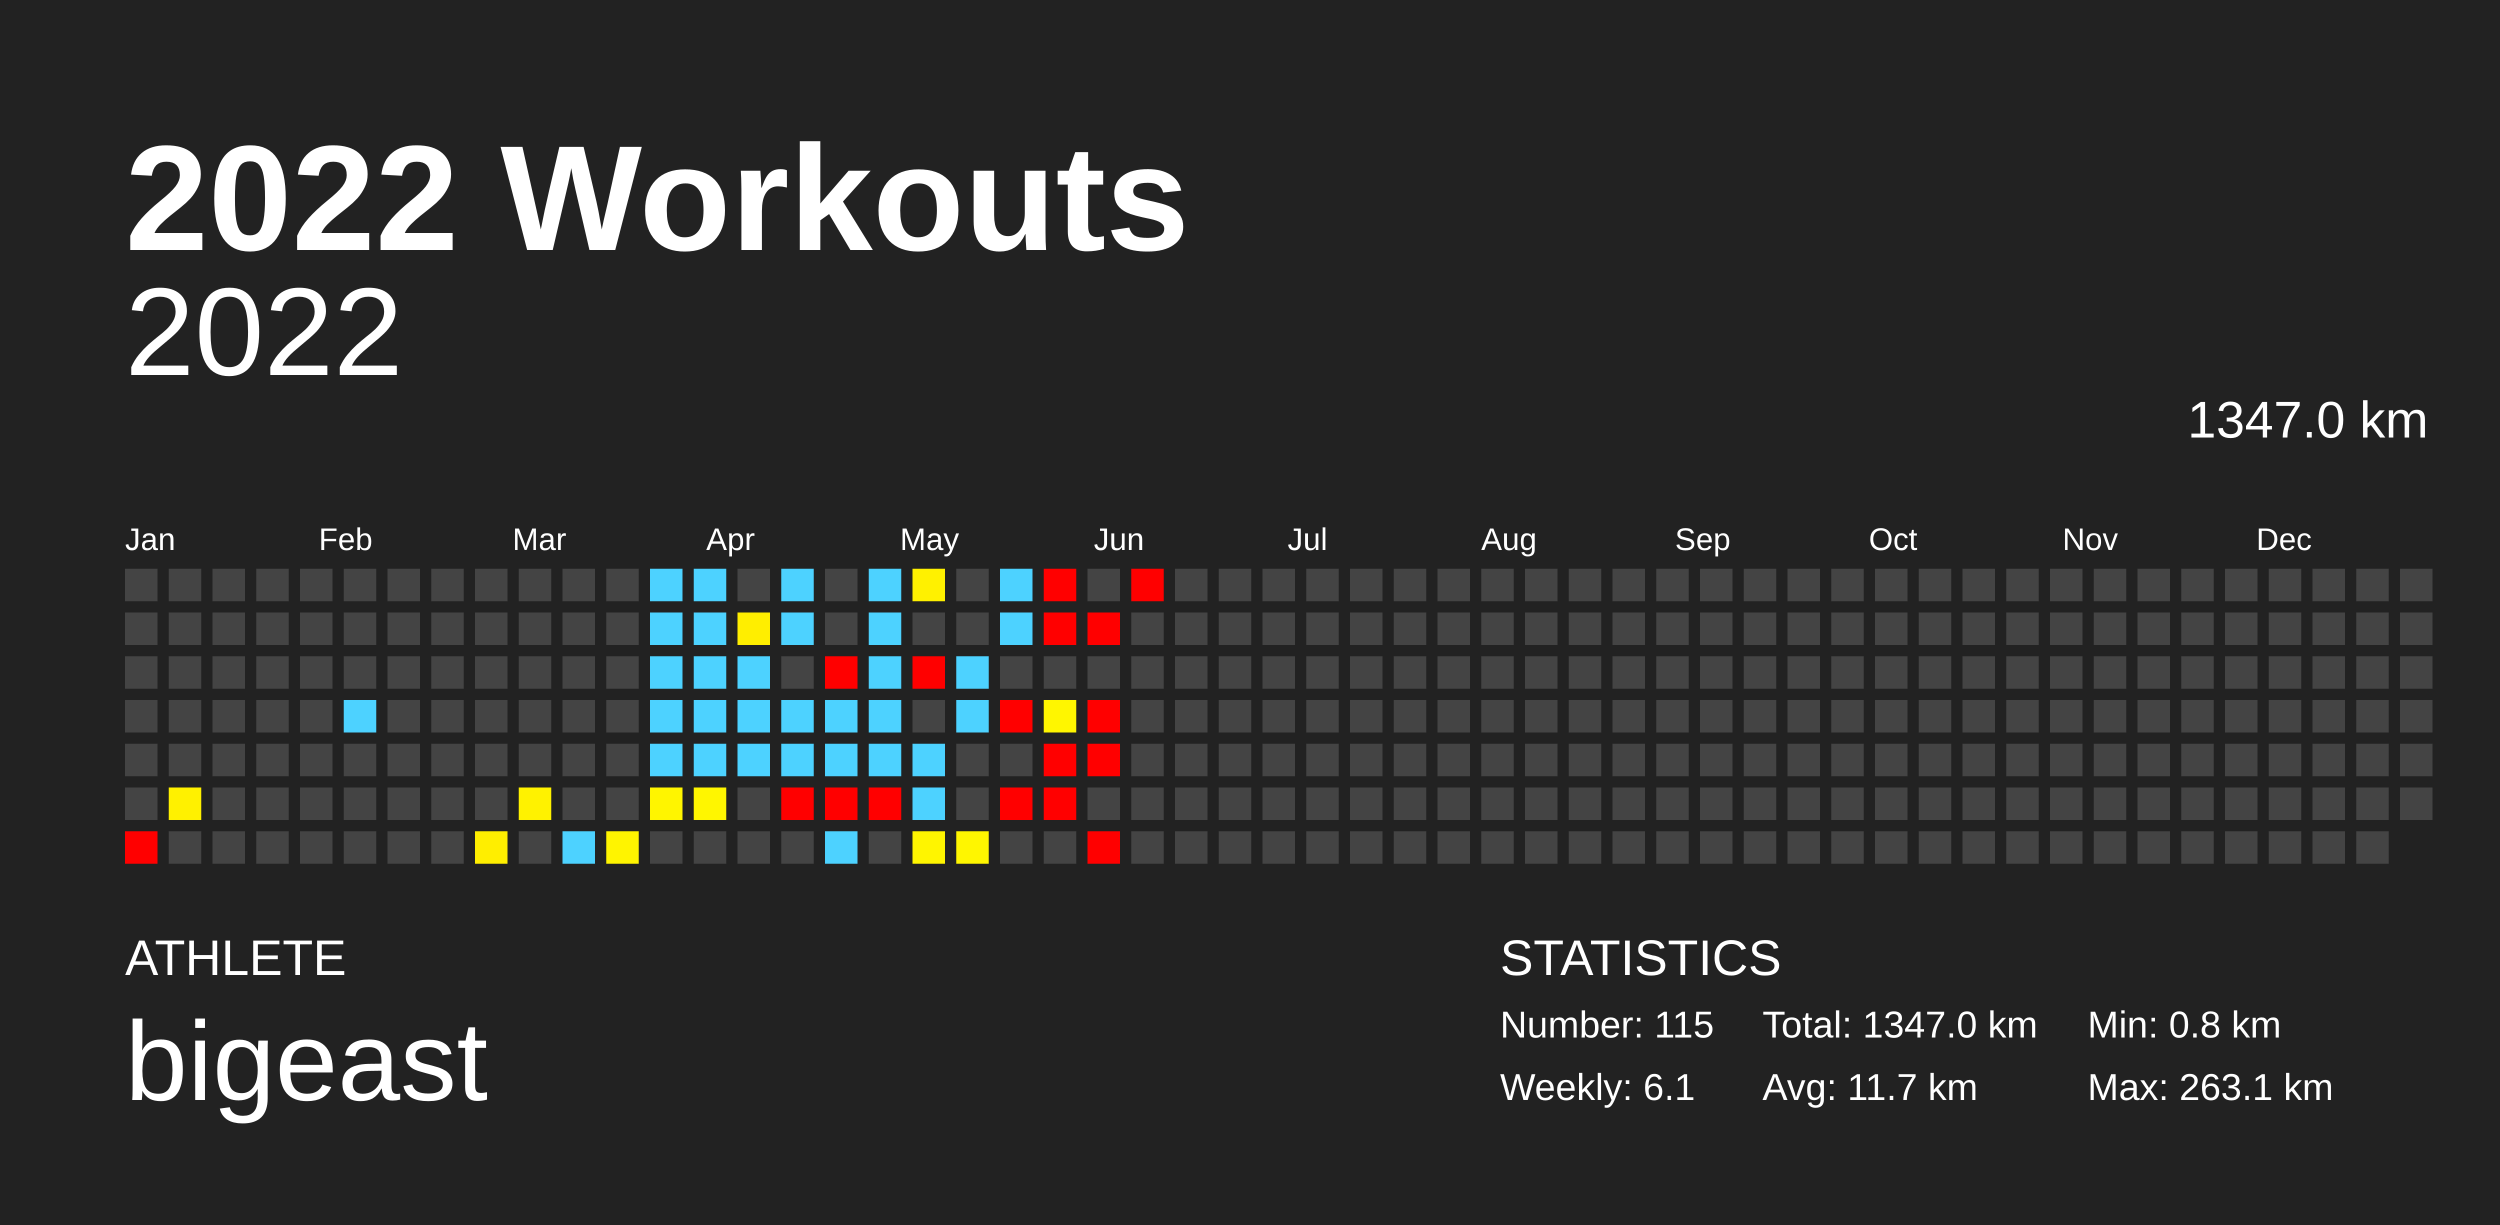
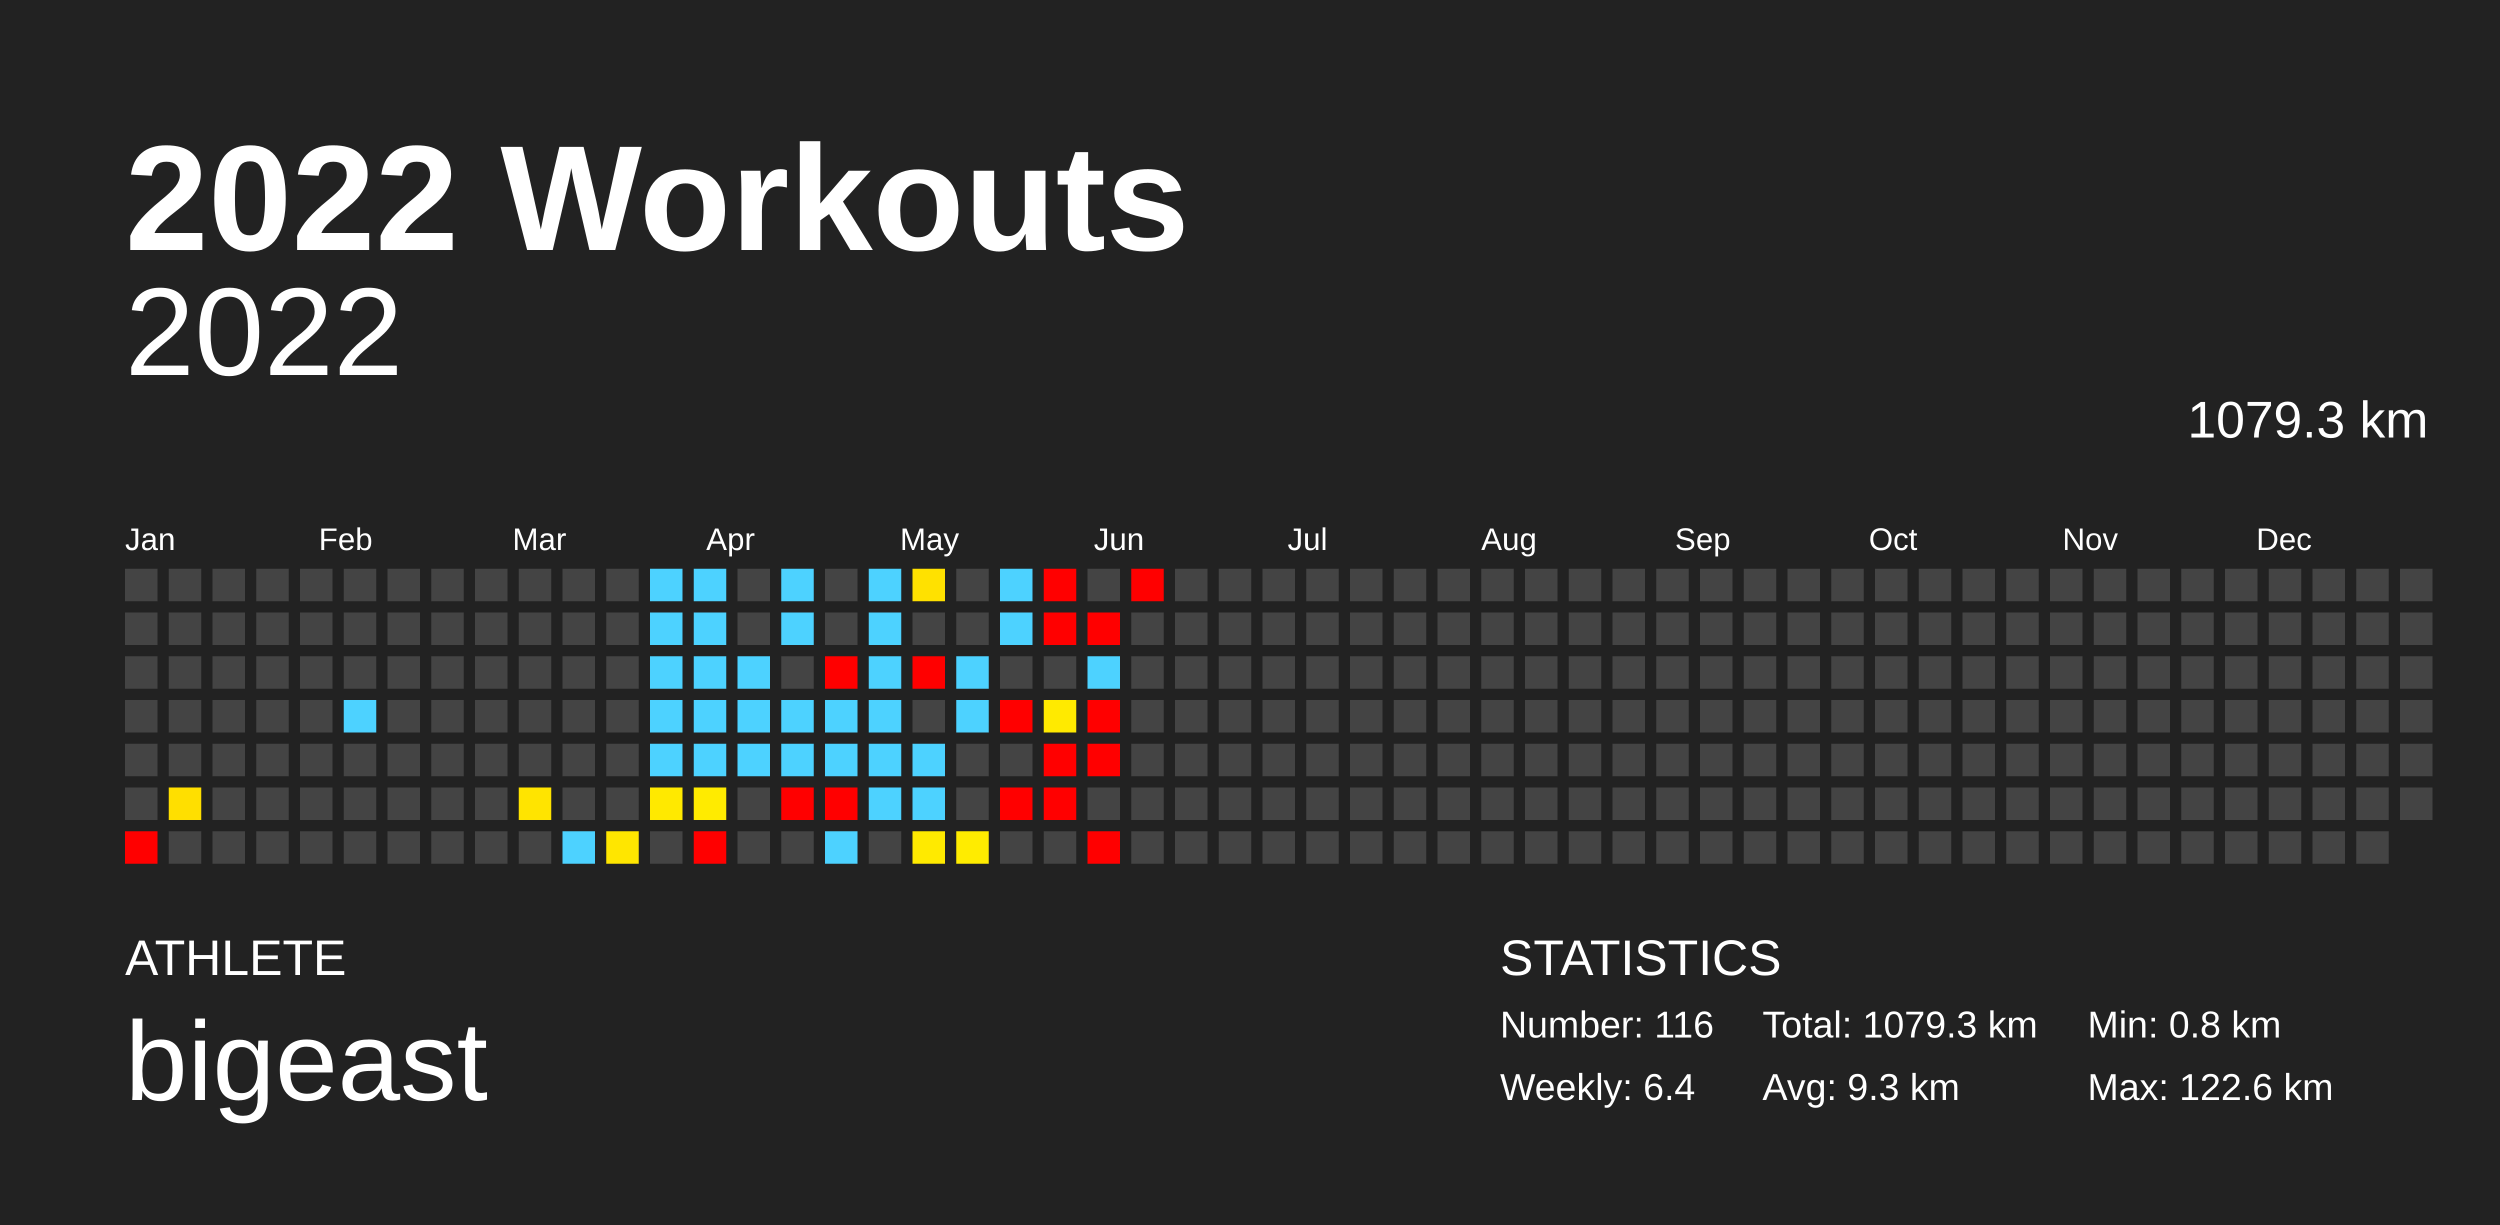
<svg xmlns="http://www.w3.org/2000/svg" baseProfile="full" height="98mm" version="1.1" viewBox="0,0,200,98" width="200mm">
  <defs />
  <rect fill="#222222" height="98" width="200" x="0" y="0" />
  <text fill="#FFFFFF" style="font-size:12px; font-family:Arial; font-weight:bold;" x="10" y="20">2022 Workouts</text>
  <text fill="#FFFFFF" style="font-size:4px; font-family:Arial" x="10" y="78">ATHLETE</text>
  <text fill="#FFFFFF" style="font-size:9px; font-family:Arial" x="10" y="88">bigeast</text>
  <text fill="#FFFFFF" style="font-size:4px; font-family:Arial" x="120" y="78">STATISTICS</text>
-   <text fill="#FFFFFF" style="font-size:3px; font-family:Arial" x="120" y="83">Number: 115</text>
-   <text fill="#FFFFFF" style="font-size:3px; font-family:Arial" x="120" y="88">Weekly: 6.1</text>
-   <text fill="#FFFFFF" style="font-size:3px; font-family:Arial" x="141" y="83">Total: 1347.0 km</text>
-   <text fill="#FFFFFF" style="font-size:3px; font-family:Arial" x="141" y="88">Avg: 11.7 km</text>
+   <text fill="#FFFFFF" style="font-size:3px; font-family:Arial" x="120" y="83">Number: 116</text>
+   <text fill="#FFFFFF" style="font-size:3px; font-family:Arial" x="120" y="88">Weekly: 6.4</text>
+   <text fill="#FFFFFF" style="font-size:3px; font-family:Arial" x="141" y="83">Total: 1079.3 km</text>
+   <text fill="#FFFFFF" style="font-size:3px; font-family:Arial" x="141" y="88">Avg: 9.3 km</text>
  <text fill="#FFFFFF" style="font-size:3px; font-family:Arial" x="167" y="83">Min: 0.8 km</text>
-   <text fill="#FFFFFF" style="font-size:3px; font-family:Arial" x="167" y="88">Max: 263.1 km</text>
+   <text fill="#FFFFFF" style="font-size:3px; font-family:Arial" x="167" y="88">Max: 122.6 km</text>
  <text alignment-baseline="hanging" fill="#FFFFFF" style="font-size:10.0px; font-family:Arial;" x="10" y="30">2022</text>
-   <text alignment-baseline="hanging" fill="#FFFFFF" style="font-size:4.125px; font-family:Arial;" x="175" y="35">1347.0 km</text>
+   <text alignment-baseline="hanging" fill="#FFFFFF" style="font-size:4.125px; font-family:Arial;" x="175" y="35">1079.3 km</text>
  <text fill="#FFFFFF" style="font-size:2.5px; font-family:Arial" x="10.0" y="44">Jan</text>
  <text fill="#FFFFFF" style="font-size:2.5px; font-family:Arial" x="25.5" y="44">Feb</text>
  <text fill="#FFFFFF" style="font-size:2.5px; font-family:Arial" x="41.0" y="44">Mar</text>
  <text fill="#FFFFFF" style="font-size:2.5px; font-family:Arial" x="56.5" y="44">Apr</text>
  <text fill="#FFFFFF" style="font-size:2.5px; font-family:Arial" x="72.0" y="44">May</text>
  <text fill="#FFFFFF" style="font-size:2.5px; font-family:Arial" x="87.5" y="44">Jun</text>
  <text fill="#FFFFFF" style="font-size:2.5px; font-family:Arial" x="103.0" y="44">Jul</text>
  <text fill="#FFFFFF" style="font-size:2.5px; font-family:Arial" x="118.5" y="44">Aug</text>
  <text fill="#FFFFFF" style="font-size:2.5px; font-family:Arial" x="134.0" y="44">Sep</text>
  <text fill="#FFFFFF" style="font-size:2.5px; font-family:Arial" x="149.5" y="44">Oct</text>
  <text fill="#FFFFFF" style="font-size:2.5px; font-family:Arial" x="165.0" y="44">Nov</text>
  <text fill="#FFFFFF" style="font-size:2.5px; font-family:Arial" x="180.5" y="44">Dec</text>
  <rect fill="#444444" height="2.6" width="2.6" x="10.0" y="45.5" />
  <rect fill="#444444" height="2.6" width="2.6" x="10.0" y="49.0" />
  <rect fill="#444444" height="2.6" width="2.6" x="10.0" y="52.5" />
  <rect fill="#444444" height="2.6" width="2.6" x="10.0" y="56.0" />
  <rect fill="#444444" height="2.6" width="2.6" x="10.0" y="59.5" />
  <rect fill="#444444" height="2.6" width="2.6" x="10.0" y="63.0" />
  <rect fill="red" height="2.6" width="2.6" x="10.0" y="66.5" />
  <rect fill="#444444" height="2.6" width="2.6" x="13.5" y="45.5" />
  <rect fill="#444444" height="2.6" width="2.6" x="13.5" y="49.0" />
  <rect fill="#444444" height="2.6" width="2.6" x="13.5" y="52.5" />
  <rect fill="#444444" height="2.6" width="2.6" x="13.5" y="56.0" />
  <rect fill="#444444" height="2.6" width="2.6" x="13.5" y="59.5" />
-   <rect fill="#fff100" height="2.6" width="2.6" x="13.5" y="63.0" />
+   <rect fill="#ffdf00" height="2.6" width="2.6" x="13.5" y="63.0" />
  <rect fill="#444444" height="2.6" width="2.6" x="13.5" y="66.5" />
  <rect fill="#444444" height="2.6" width="2.6" x="17.0" y="45.5" />
  <rect fill="#444444" height="2.6" width="2.6" x="17.0" y="49.0" />
  <rect fill="#444444" height="2.6" width="2.6" x="17.0" y="52.5" />
  <rect fill="#444444" height="2.6" width="2.6" x="17.0" y="56.0" />
  <rect fill="#444444" height="2.6" width="2.6" x="17.0" y="59.5" />
  <rect fill="#444444" height="2.6" width="2.6" x="17.0" y="63.0" />
  <rect fill="#444444" height="2.6" width="2.6" x="17.0" y="66.5" />
  <rect fill="#444444" height="2.6" width="2.6" x="20.5" y="45.5" />
  <rect fill="#444444" height="2.6" width="2.6" x="20.5" y="49.0" />
  <rect fill="#444444" height="2.6" width="2.6" x="20.5" y="52.5" />
  <rect fill="#444444" height="2.6" width="2.6" x="20.5" y="56.0" />
  <rect fill="#444444" height="2.6" width="2.6" x="20.5" y="59.5" />
  <rect fill="#444444" height="2.6" width="2.6" x="20.5" y="63.0" />
  <rect fill="#444444" height="2.6" width="2.6" x="20.5" y="66.5" />
  <rect fill="#444444" height="2.6" width="2.6" x="24.0" y="45.5" />
  <rect fill="#444444" height="2.6" width="2.6" x="24.0" y="49.0" />
  <rect fill="#444444" height="2.6" width="2.6" x="24.0" y="52.5" />
  <rect fill="#444444" height="2.6" width="2.6" x="24.0" y="56.0" />
  <rect fill="#444444" height="2.6" width="2.6" x="24.0" y="59.5" />
  <rect fill="#444444" height="2.6" width="2.6" x="24.0" y="63.0" />
  <rect fill="#444444" height="2.6" width="2.6" x="24.0" y="66.5" />
  <rect fill="#444444" height="2.6" width="2.6" x="27.5" y="45.5" />
  <rect fill="#444444" height="2.6" width="2.6" x="27.5" y="49.0" />
  <rect fill="#444444" height="2.6" width="2.6" x="27.5" y="52.5" />
  <rect fill="#4dd2ff" height="2.6" width="2.6" x="27.5" y="56.0" />
  <rect fill="#444444" height="2.6" width="2.6" x="27.5" y="59.5" />
  <rect fill="#444444" height="2.6" width="2.6" x="27.5" y="63.0" />
  <rect fill="#444444" height="2.6" width="2.6" x="27.5" y="66.5" />
  <rect fill="#444444" height="2.6" width="2.6" x="31.0" y="45.5" />
  <rect fill="#444444" height="2.6" width="2.6" x="31.0" y="49.0" />
  <rect fill="#444444" height="2.6" width="2.6" x="31.0" y="52.5" />
  <rect fill="#444444" height="2.6" width="2.6" x="31.0" y="56.0" />
  <rect fill="#444444" height="2.6" width="2.6" x="31.0" y="59.5" />
  <rect fill="#444444" height="2.6" width="2.6" x="31.0" y="63.0" />
  <rect fill="#444444" height="2.6" width="2.6" x="31.0" y="66.5" />
  <rect fill="#444444" height="2.6" width="2.6" x="34.5" y="45.5" />
  <rect fill="#444444" height="2.6" width="2.6" x="34.5" y="49.0" />
  <rect fill="#444444" height="2.6" width="2.6" x="34.5" y="52.5" />
  <rect fill="#444444" height="2.6" width="2.6" x="34.5" y="56.0" />
  <rect fill="#444444" height="2.6" width="2.6" x="34.5" y="59.5" />
  <rect fill="#444444" height="2.6" width="2.6" x="34.5" y="63.0" />
  <rect fill="#444444" height="2.6" width="2.6" x="34.5" y="66.5" />
  <rect fill="#444444" height="2.6" width="2.6" x="38.0" y="45.5" />
  <rect fill="#444444" height="2.6" width="2.6" x="38.0" y="49.0" />
  <rect fill="#444444" height="2.6" width="2.6" x="38.0" y="52.5" />
  <rect fill="#444444" height="2.6" width="2.6" x="38.0" y="56.0" />
  <rect fill="#444444" height="2.6" width="2.6" x="38.0" y="59.5" />
  <rect fill="#444444" height="2.6" width="2.6" x="38.0" y="63.0" />
-   <rect fill="#ffee00" height="2.6" width="2.6" x="38.0" y="66.5" />
+   <rect fill="#444444" height="2.6" width="2.6" x="38.0" y="66.5" />
  <rect fill="#444444" height="2.6" width="2.6" x="41.5" y="45.5" />
  <rect fill="#444444" height="2.6" width="2.6" x="41.5" y="49.0" />
  <rect fill="#444444" height="2.6" width="2.6" x="41.5" y="52.5" />
  <rect fill="#444444" height="2.6" width="2.6" x="41.5" y="56.0" />
  <rect fill="#444444" height="2.6" width="2.6" x="41.5" y="59.5" />
-   <rect fill="#fff200" height="2.6" width="2.6" x="41.5" y="63.0" />
+   <rect fill="#ffe400" height="2.6" width="2.6" x="41.5" y="63.0" />
  <rect fill="#444444" height="2.6" width="2.6" x="41.5" y="66.5" />
  <rect fill="#444444" height="2.6" width="2.6" x="45.0" y="45.5" />
  <rect fill="#444444" height="2.6" width="2.6" x="45.0" y="49.0" />
  <rect fill="#444444" height="2.6" width="2.6" x="45.0" y="52.5" />
  <rect fill="#444444" height="2.6" width="2.6" x="45.0" y="56.0" />
  <rect fill="#444444" height="2.6" width="2.6" x="45.0" y="59.5" />
  <rect fill="#444444" height="2.6" width="2.6" x="45.0" y="63.0" />
  <rect fill="#4dd2ff" height="2.6" width="2.6" x="45.0" y="66.5" />
  <rect fill="#444444" height="2.6" width="2.6" x="48.5" y="45.5" />
  <rect fill="#444444" height="2.6" width="2.6" x="48.5" y="49.0" />
  <rect fill="#444444" height="2.6" width="2.6" x="48.5" y="52.5" />
  <rect fill="#444444" height="2.6" width="2.6" x="48.5" y="56.0" />
  <rect fill="#444444" height="2.6" width="2.6" x="48.5" y="59.5" />
  <rect fill="#444444" height="2.6" width="2.6" x="48.5" y="63.0" />
-   <rect fill="#fff400" height="2.6" width="2.6" x="48.5" y="66.5" />
+   <rect fill="#ffe600" height="2.6" width="2.6" x="48.5" y="66.5" />
  <rect fill="#4dd2ff" height="2.6" width="2.6" x="52.0" y="45.5" />
  <rect fill="#4dd2ff" height="2.6" width="2.6" x="52.0" y="49.0" />
  <rect fill="#4dd2ff" height="2.6" width="2.6" x="52.0" y="52.5" />
  <rect fill="#4dd2ff" height="2.6" width="2.6" x="52.0" y="56.0" />
  <rect fill="#4dd2ff" height="2.6" width="2.6" x="52.0" y="59.5" />
-   <rect fill="#fff500" height="2.6" width="2.6" x="52.0" y="63.0" />
+   <rect fill="#ffe900" height="2.6" width="2.6" x="52.0" y="63.0" />
  <rect fill="#444444" height="2.6" width="2.6" x="52.0" y="66.5" />
  <rect fill="#4dd2ff" height="2.6" width="2.6" x="55.5" y="45.5" />
  <rect fill="#4dd2ff" height="2.6" width="2.6" x="55.5" y="49.0" />
  <rect fill="#4dd2ff" height="2.6" width="2.6" x="55.5" y="52.5" />
  <rect fill="#4dd2ff" height="2.6" width="2.6" x="55.5" y="56.0" />
  <rect fill="#4dd2ff" height="2.6" width="2.6" x="55.5" y="59.5" />
-   <rect fill="#fff600" height="2.6" width="2.6" x="55.5" y="63.0" />
-   <rect fill="#444444" height="2.6" width="2.6" x="55.5" y="66.5" />
+   <rect fill="#ffeb00" height="2.6" width="2.6" x="55.5" y="63.0" />
+   <rect fill="red" height="2.6" width="2.6" x="55.5" y="66.5" />
  <rect fill="#444444" height="2.6" width="2.6" x="59.0" y="45.5" />
-   <rect fill="#ffee00" height="2.6" width="2.6" x="59.0" y="49.0" />
+   <rect fill="#444444" height="2.6" width="2.6" x="59.0" y="49.0" />
  <rect fill="#4dd2ff" height="2.6" width="2.6" x="59.0" y="52.5" />
  <rect fill="#4dd2ff" height="2.6" width="2.6" x="59.0" y="56.0" />
  <rect fill="#4dd2ff" height="2.6" width="2.6" x="59.0" y="59.5" />
  <rect fill="#444444" height="2.6" width="2.6" x="59.0" y="63.0" />
  <rect fill="#444444" height="2.6" width="2.6" x="59.0" y="66.5" />
  <rect fill="#4dd2ff" height="2.6" width="2.6" x="62.5" y="45.5" />
  <rect fill="#4dd2ff" height="2.6" width="2.6" x="62.5" y="49.0" />
  <rect fill="#444444" height="2.6" width="2.6" x="62.5" y="52.5" />
  <rect fill="#4dd2ff" height="2.6" width="2.6" x="62.5" y="56.0" />
  <rect fill="#4dd2ff" height="2.6" width="2.6" x="62.5" y="59.5" />
  <rect fill="red" height="2.6" width="2.6" x="62.5" y="63.0" />
  <rect fill="#444444" height="2.6" width="2.6" x="62.5" y="66.5" />
  <rect fill="#444444" height="2.6" width="2.6" x="66.0" y="45.5" />
  <rect fill="#444444" height="2.6" width="2.6" x="66.0" y="49.0" />
  <rect fill="red" height="2.6" width="2.6" x="66.0" y="52.5" />
  <rect fill="#4dd2ff" height="2.6" width="2.6" x="66.0" y="56.0" />
  <rect fill="#4dd2ff" height="2.6" width="2.6" x="66.0" y="59.5" />
  <rect fill="red" height="2.6" width="2.6" x="66.0" y="63.0" />
  <rect fill="#4dd2ff" height="2.6" width="2.6" x="66.0" y="66.5" />
  <rect fill="#4dd2ff" height="2.6" width="2.6" x="69.5" y="45.5" />
  <rect fill="#4dd2ff" height="2.6" width="2.6" x="69.5" y="49.0" />
  <rect fill="#4dd2ff" height="2.6" width="2.6" x="69.5" y="52.5" />
  <rect fill="#4dd2ff" height="2.6" width="2.6" x="69.5" y="56.0" />
  <rect fill="#4dd2ff" height="2.6" width="2.6" x="69.5" y="59.5" />
-   <rect fill="red" height="2.6" width="2.6" x="69.5" y="63.0" />
+   <rect fill="#4dd2ff" height="2.6" width="2.6" x="69.5" y="63.0" />
  <rect fill="#444444" height="2.6" width="2.6" x="69.5" y="66.5" />
-   <rect fill="#fff100" height="2.6" width="2.6" x="73.0" y="45.5" />
+   <rect fill="#ffe100" height="2.6" width="2.6" x="73.0" y="45.5" />
  <rect fill="#444444" height="2.6" width="2.6" x="73.0" y="49.0" />
  <rect fill="red" height="2.6" width="2.6" x="73.0" y="52.5" />
  <rect fill="#444444" height="2.6" width="2.6" x="73.0" y="56.0" />
  <rect fill="#4dd2ff" height="2.6" width="2.6" x="73.0" y="59.5" />
  <rect fill="#4dd2ff" height="2.6" width="2.6" x="73.0" y="63.0" />
-   <rect fill="#fff500" height="2.6" width="2.6" x="73.0" y="66.5" />
+   <rect fill="#ffea00" height="2.6" width="2.6" x="73.0" y="66.5" />
  <rect fill="#444444" height="2.6" width="2.6" x="76.5" y="45.5" />
  <rect fill="#444444" height="2.6" width="2.6" x="76.5" y="49.0" />
  <rect fill="#4dd2ff" height="2.6" width="2.6" x="76.5" y="52.5" />
  <rect fill="#4dd2ff" height="2.6" width="2.6" x="76.5" y="56.0" />
  <rect fill="#444444" height="2.6" width="2.6" x="76.5" y="59.5" />
  <rect fill="#444444" height="2.6" width="2.6" x="76.5" y="63.0" />
-   <rect fill="#fff600" height="2.6" width="2.6" x="76.5" y="66.5" />
+   <rect fill="#ffec00" height="2.6" width="2.6" x="76.5" y="66.5" />
  <rect fill="#4dd2ff" height="2.6" width="2.6" x="80.0" y="45.5" />
  <rect fill="#4dd2ff" height="2.6" width="2.6" x="80.0" y="49.0" />
  <rect fill="#444444" height="2.6" width="2.6" x="80.0" y="52.5" />
  <rect fill="red" height="2.6" width="2.6" x="80.0" y="56.0" />
  <rect fill="#444444" height="2.6" width="2.6" x="80.0" y="59.5" />
  <rect fill="red" height="2.6" width="2.6" x="80.0" y="63.0" />
  <rect fill="#444444" height="2.6" width="2.6" x="80.0" y="66.5" />
  <rect fill="red" height="2.6" width="2.6" x="83.5" y="45.5" />
  <rect fill="red" height="2.6" width="2.6" x="83.5" y="49.0" />
  <rect fill="#444444" height="2.6" width="2.6" x="83.5" y="52.5" />
-   <rect fill="#fff600" height="2.6" width="2.6" x="83.5" y="56.0" />
+   <rect fill="#ffea00" height="2.6" width="2.6" x="83.5" y="56.0" />
  <rect fill="red" height="2.6" width="2.6" x="83.5" y="59.5" />
  <rect fill="red" height="2.6" width="2.6" x="83.5" y="63.0" />
  <rect fill="#444444" height="2.6" width="2.6" x="83.5" y="66.5" />
  <rect fill="#444444" height="2.6" width="2.6" x="87.0" y="45.5" />
  <rect fill="red" height="2.6" width="2.6" x="87.0" y="49.0" />
-   <rect fill="#444444" height="2.6" width="2.6" x="87.0" y="52.5" />
+   <rect fill="#4dd2ff" height="2.6" width="2.6" x="87.0" y="52.5" />
  <rect fill="red" height="2.6" width="2.6" x="87.0" y="56.0" />
  <rect fill="red" height="2.6" width="2.6" x="87.0" y="59.5" />
  <rect fill="#444444" height="2.6" width="2.6" x="87.0" y="63.0" />
  <rect fill="red" height="2.6" width="2.6" x="87.0" y="66.5" />
  <rect fill="red" height="2.6" width="2.6" x="90.5" y="45.5" />
  <rect fill="#444444" height="2.6" width="2.6" x="90.5" y="49.0" />
  <rect fill="#444444" height="2.6" width="2.6" x="90.5" y="52.5" />
  <rect fill="#444444" height="2.6" width="2.6" x="90.5" y="56.0" />
  <rect fill="#444444" height="2.6" width="2.6" x="90.5" y="59.5" />
  <rect fill="#444444" height="2.6" width="2.6" x="90.5" y="63.0" />
  <rect fill="#444444" height="2.6" width="2.6" x="90.5" y="66.5" />
  <rect fill="#444444" height="2.6" width="2.6" x="94.0" y="45.5" />
  <rect fill="#444444" height="2.6" width="2.6" x="94.0" y="49.0" />
  <rect fill="#444444" height="2.6" width="2.6" x="94.0" y="52.5" />
  <rect fill="#444444" height="2.6" width="2.6" x="94.0" y="56.0" />
  <rect fill="#444444" height="2.6" width="2.6" x="94.0" y="59.5" />
  <rect fill="#444444" height="2.6" width="2.6" x="94.0" y="63.0" />
  <rect fill="#444444" height="2.6" width="2.6" x="94.0" y="66.5" />
  <rect fill="#444444" height="2.6" width="2.6" x="97.5" y="45.5" />
  <rect fill="#444444" height="2.6" width="2.6" x="97.5" y="49.0" />
  <rect fill="#444444" height="2.6" width="2.6" x="97.5" y="52.5" />
  <rect fill="#444444" height="2.6" width="2.6" x="97.5" y="56.0" />
  <rect fill="#444444" height="2.6" width="2.6" x="97.5" y="59.5" />
  <rect fill="#444444" height="2.6" width="2.6" x="97.5" y="63.0" />
  <rect fill="#444444" height="2.6" width="2.6" x="97.5" y="66.5" />
  <rect fill="#444444" height="2.6" width="2.6" x="101.0" y="45.5" />
  <rect fill="#444444" height="2.6" width="2.6" x="101.0" y="49.0" />
  <rect fill="#444444" height="2.6" width="2.6" x="101.0" y="52.5" />
  <rect fill="#444444" height="2.6" width="2.6" x="101.0" y="56.0" />
  <rect fill="#444444" height="2.6" width="2.6" x="101.0" y="59.5" />
  <rect fill="#444444" height="2.6" width="2.6" x="101.0" y="63.0" />
  <rect fill="#444444" height="2.6" width="2.6" x="101.0" y="66.5" />
  <rect fill="#444444" height="2.6" width="2.6" x="104.5" y="45.5" />
  <rect fill="#444444" height="2.6" width="2.6" x="104.5" y="49.0" />
  <rect fill="#444444" height="2.6" width="2.6" x="104.5" y="52.5" />
  <rect fill="#444444" height="2.6" width="2.6" x="104.5" y="56.0" />
  <rect fill="#444444" height="2.6" width="2.6" x="104.5" y="59.5" />
  <rect fill="#444444" height="2.6" width="2.6" x="104.5" y="63.0" />
  <rect fill="#444444" height="2.6" width="2.6" x="104.5" y="66.5" />
  <rect fill="#444444" height="2.6" width="2.6" x="108.0" y="45.5" />
  <rect fill="#444444" height="2.6" width="2.6" x="108.0" y="49.0" />
  <rect fill="#444444" height="2.6" width="2.6" x="108.0" y="52.5" />
  <rect fill="#444444" height="2.6" width="2.6" x="108.0" y="56.0" />
  <rect fill="#444444" height="2.6" width="2.6" x="108.0" y="59.5" />
  <rect fill="#444444" height="2.6" width="2.6" x="108.0" y="63.0" />
  <rect fill="#444444" height="2.6" width="2.6" x="108.0" y="66.5" />
  <rect fill="#444444" height="2.6" width="2.6" x="111.5" y="45.5" />
  <rect fill="#444444" height="2.6" width="2.6" x="111.5" y="49.0" />
  <rect fill="#444444" height="2.6" width="2.6" x="111.5" y="52.5" />
  <rect fill="#444444" height="2.6" width="2.6" x="111.5" y="56.0" />
  <rect fill="#444444" height="2.6" width="2.6" x="111.5" y="59.5" />
  <rect fill="#444444" height="2.6" width="2.6" x="111.5" y="63.0" />
  <rect fill="#444444" height="2.6" width="2.6" x="111.5" y="66.5" />
  <rect fill="#444444" height="2.6" width="2.6" x="115.0" y="45.5" />
  <rect fill="#444444" height="2.6" width="2.6" x="115.0" y="49.0" />
  <rect fill="#444444" height="2.6" width="2.6" x="115.0" y="52.5" />
  <rect fill="#444444" height="2.6" width="2.6" x="115.0" y="56.0" />
  <rect fill="#444444" height="2.6" width="2.6" x="115.0" y="59.5" />
  <rect fill="#444444" height="2.6" width="2.6" x="115.0" y="63.0" />
  <rect fill="#444444" height="2.6" width="2.6" x="115.0" y="66.5" />
  <rect fill="#444444" height="2.6" width="2.6" x="118.5" y="45.5" />
  <rect fill="#444444" height="2.6" width="2.6" x="118.5" y="49.0" />
  <rect fill="#444444" height="2.6" width="2.6" x="118.5" y="52.5" />
  <rect fill="#444444" height="2.6" width="2.6" x="118.5" y="56.0" />
  <rect fill="#444444" height="2.6" width="2.6" x="118.5" y="59.5" />
  <rect fill="#444444" height="2.6" width="2.6" x="118.5" y="63.0" />
  <rect fill="#444444" height="2.6" width="2.6" x="118.5" y="66.5" />
  <rect fill="#444444" height="2.6" width="2.6" x="122.0" y="45.5" />
  <rect fill="#444444" height="2.6" width="2.6" x="122.0" y="49.0" />
  <rect fill="#444444" height="2.6" width="2.6" x="122.0" y="52.5" />
  <rect fill="#444444" height="2.6" width="2.6" x="122.0" y="56.0" />
  <rect fill="#444444" height="2.6" width="2.6" x="122.0" y="59.5" />
  <rect fill="#444444" height="2.6" width="2.6" x="122.0" y="63.0" />
  <rect fill="#444444" height="2.6" width="2.6" x="122.0" y="66.5" />
  <rect fill="#444444" height="2.6" width="2.6" x="125.5" y="45.5" />
  <rect fill="#444444" height="2.6" width="2.6" x="125.5" y="49.0" />
  <rect fill="#444444" height="2.6" width="2.6" x="125.5" y="52.5" />
  <rect fill="#444444" height="2.6" width="2.6" x="125.5" y="56.0" />
  <rect fill="#444444" height="2.6" width="2.6" x="125.5" y="59.5" />
  <rect fill="#444444" height="2.6" width="2.6" x="125.5" y="63.0" />
  <rect fill="#444444" height="2.6" width="2.6" x="125.5" y="66.5" />
  <rect fill="#444444" height="2.6" width="2.6" x="129.0" y="45.5" />
  <rect fill="#444444" height="2.6" width="2.6" x="129.0" y="49.0" />
  <rect fill="#444444" height="2.6" width="2.6" x="129.0" y="52.5" />
  <rect fill="#444444" height="2.6" width="2.6" x="129.0" y="56.0" />
  <rect fill="#444444" height="2.6" width="2.6" x="129.0" y="59.5" />
  <rect fill="#444444" height="2.6" width="2.6" x="129.0" y="63.0" />
  <rect fill="#444444" height="2.6" width="2.6" x="129.0" y="66.5" />
  <rect fill="#444444" height="2.6" width="2.6" x="132.5" y="45.5" />
  <rect fill="#444444" height="2.6" width="2.6" x="132.5" y="49.0" />
  <rect fill="#444444" height="2.6" width="2.6" x="132.5" y="52.5" />
  <rect fill="#444444" height="2.6" width="2.6" x="132.5" y="56.0" />
  <rect fill="#444444" height="2.6" width="2.6" x="132.5" y="59.5" />
  <rect fill="#444444" height="2.6" width="2.6" x="132.5" y="63.0" />
  <rect fill="#444444" height="2.6" width="2.6" x="132.5" y="66.5" />
  <rect fill="#444444" height="2.6" width="2.6" x="136.0" y="45.5" />
  <rect fill="#444444" height="2.6" width="2.6" x="136.0" y="49.0" />
  <rect fill="#444444" height="2.6" width="2.6" x="136.0" y="52.5" />
  <rect fill="#444444" height="2.6" width="2.6" x="136.0" y="56.0" />
  <rect fill="#444444" height="2.6" width="2.6" x="136.0" y="59.5" />
  <rect fill="#444444" height="2.6" width="2.6" x="136.0" y="63.0" />
  <rect fill="#444444" height="2.6" width="2.6" x="136.0" y="66.5" />
  <rect fill="#444444" height="2.6" width="2.6" x="139.5" y="45.5" />
  <rect fill="#444444" height="2.6" width="2.6" x="139.5" y="49.0" />
  <rect fill="#444444" height="2.6" width="2.6" x="139.5" y="52.5" />
  <rect fill="#444444" height="2.6" width="2.6" x="139.5" y="56.0" />
  <rect fill="#444444" height="2.6" width="2.6" x="139.5" y="59.5" />
  <rect fill="#444444" height="2.6" width="2.6" x="139.5" y="63.0" />
  <rect fill="#444444" height="2.6" width="2.6" x="139.5" y="66.5" />
  <rect fill="#444444" height="2.6" width="2.6" x="143.0" y="45.5" />
  <rect fill="#444444" height="2.6" width="2.6" x="143.0" y="49.0" />
  <rect fill="#444444" height="2.6" width="2.6" x="143.0" y="52.5" />
  <rect fill="#444444" height="2.6" width="2.6" x="143.0" y="56.0" />
  <rect fill="#444444" height="2.6" width="2.6" x="143.0" y="59.5" />
  <rect fill="#444444" height="2.6" width="2.6" x="143.0" y="63.0" />
  <rect fill="#444444" height="2.6" width="2.6" x="143.0" y="66.5" />
  <rect fill="#444444" height="2.6" width="2.6" x="146.5" y="45.5" />
  <rect fill="#444444" height="2.6" width="2.6" x="146.5" y="49.0" />
  <rect fill="#444444" height="2.6" width="2.6" x="146.5" y="52.5" />
  <rect fill="#444444" height="2.6" width="2.6" x="146.5" y="56.0" />
  <rect fill="#444444" height="2.6" width="2.6" x="146.5" y="59.5" />
  <rect fill="#444444" height="2.6" width="2.6" x="146.5" y="63.0" />
  <rect fill="#444444" height="2.6" width="2.6" x="146.5" y="66.5" />
  <rect fill="#444444" height="2.6" width="2.6" x="150.0" y="45.5" />
  <rect fill="#444444" height="2.6" width="2.6" x="150.0" y="49.0" />
  <rect fill="#444444" height="2.6" width="2.6" x="150.0" y="52.5" />
  <rect fill="#444444" height="2.6" width="2.6" x="150.0" y="56.0" />
  <rect fill="#444444" height="2.6" width="2.6" x="150.0" y="59.5" />
  <rect fill="#444444" height="2.6" width="2.6" x="150.0" y="63.0" />
  <rect fill="#444444" height="2.6" width="2.6" x="150.0" y="66.5" />
  <rect fill="#444444" height="2.6" width="2.6" x="153.5" y="45.5" />
  <rect fill="#444444" height="2.6" width="2.6" x="153.5" y="49.0" />
  <rect fill="#444444" height="2.6" width="2.6" x="153.5" y="52.5" />
  <rect fill="#444444" height="2.6" width="2.6" x="153.5" y="56.0" />
  <rect fill="#444444" height="2.6" width="2.6" x="153.5" y="59.5" />
  <rect fill="#444444" height="2.6" width="2.6" x="153.5" y="63.0" />
  <rect fill="#444444" height="2.6" width="2.6" x="153.5" y="66.5" />
  <rect fill="#444444" height="2.6" width="2.6" x="157.0" y="45.5" />
  <rect fill="#444444" height="2.6" width="2.6" x="157.0" y="49.0" />
  <rect fill="#444444" height="2.6" width="2.6" x="157.0" y="52.5" />
  <rect fill="#444444" height="2.6" width="2.6" x="157.0" y="56.0" />
  <rect fill="#444444" height="2.6" width="2.6" x="157.0" y="59.5" />
  <rect fill="#444444" height="2.6" width="2.6" x="157.0" y="63.0" />
  <rect fill="#444444" height="2.6" width="2.6" x="157.0" y="66.5" />
  <rect fill="#444444" height="2.6" width="2.6" x="160.5" y="45.5" />
  <rect fill="#444444" height="2.6" width="2.6" x="160.5" y="49.0" />
  <rect fill="#444444" height="2.6" width="2.6" x="160.5" y="52.5" />
  <rect fill="#444444" height="2.6" width="2.6" x="160.5" y="56.0" />
  <rect fill="#444444" height="2.6" width="2.6" x="160.5" y="59.5" />
  <rect fill="#444444" height="2.6" width="2.6" x="160.5" y="63.0" />
  <rect fill="#444444" height="2.6" width="2.6" x="160.5" y="66.5" />
  <rect fill="#444444" height="2.6" width="2.6" x="164.0" y="45.5" />
  <rect fill="#444444" height="2.6" width="2.6" x="164.0" y="49.0" />
  <rect fill="#444444" height="2.6" width="2.6" x="164.0" y="52.5" />
  <rect fill="#444444" height="2.6" width="2.6" x="164.0" y="56.0" />
  <rect fill="#444444" height="2.6" width="2.6" x="164.0" y="59.5" />
  <rect fill="#444444" height="2.6" width="2.6" x="164.0" y="63.0" />
  <rect fill="#444444" height="2.6" width="2.6" x="164.0" y="66.5" />
  <rect fill="#444444" height="2.6" width="2.6" x="167.5" y="45.5" />
  <rect fill="#444444" height="2.6" width="2.6" x="167.5" y="49.0" />
  <rect fill="#444444" height="2.6" width="2.6" x="167.5" y="52.5" />
  <rect fill="#444444" height="2.6" width="2.6" x="167.5" y="56.0" />
  <rect fill="#444444" height="2.6" width="2.6" x="167.5" y="59.5" />
  <rect fill="#444444" height="2.6" width="2.6" x="167.5" y="63.0" />
  <rect fill="#444444" height="2.6" width="2.6" x="167.5" y="66.5" />
  <rect fill="#444444" height="2.6" width="2.6" x="171.0" y="45.5" />
  <rect fill="#444444" height="2.6" width="2.6" x="171.0" y="49.0" />
  <rect fill="#444444" height="2.6" width="2.6" x="171.0" y="52.5" />
  <rect fill="#444444" height="2.6" width="2.6" x="171.0" y="56.0" />
  <rect fill="#444444" height="2.6" width="2.6" x="171.0" y="59.5" />
  <rect fill="#444444" height="2.6" width="2.6" x="171.0" y="63.0" />
  <rect fill="#444444" height="2.6" width="2.6" x="171.0" y="66.5" />
  <rect fill="#444444" height="2.6" width="2.6" x="174.5" y="45.5" />
  <rect fill="#444444" height="2.6" width="2.6" x="174.5" y="49.0" />
  <rect fill="#444444" height="2.6" width="2.6" x="174.5" y="52.5" />
  <rect fill="#444444" height="2.6" width="2.6" x="174.5" y="56.0" />
  <rect fill="#444444" height="2.6" width="2.6" x="174.5" y="59.5" />
  <rect fill="#444444" height="2.6" width="2.6" x="174.5" y="63.0" />
  <rect fill="#444444" height="2.6" width="2.6" x="174.5" y="66.5" />
  <rect fill="#444444" height="2.6" width="2.6" x="178.0" y="45.5" />
  <rect fill="#444444" height="2.6" width="2.6" x="178.0" y="49.0" />
  <rect fill="#444444" height="2.6" width="2.6" x="178.0" y="52.5" />
  <rect fill="#444444" height="2.6" width="2.6" x="178.0" y="56.0" />
  <rect fill="#444444" height="2.6" width="2.6" x="178.0" y="59.5" />
  <rect fill="#444444" height="2.6" width="2.6" x="178.0" y="63.0" />
  <rect fill="#444444" height="2.6" width="2.6" x="178.0" y="66.5" />
  <rect fill="#444444" height="2.6" width="2.6" x="181.5" y="45.5" />
  <rect fill="#444444" height="2.6" width="2.6" x="181.5" y="49.0" />
  <rect fill="#444444" height="2.6" width="2.6" x="181.5" y="52.5" />
  <rect fill="#444444" height="2.6" width="2.6" x="181.5" y="56.0" />
  <rect fill="#444444" height="2.6" width="2.6" x="181.5" y="59.5" />
  <rect fill="#444444" height="2.6" width="2.6" x="181.5" y="63.0" />
  <rect fill="#444444" height="2.6" width="2.6" x="181.5" y="66.5" />
  <rect fill="#444444" height="2.6" width="2.6" x="185.0" y="45.5" />
  <rect fill="#444444" height="2.6" width="2.6" x="185.0" y="49.0" />
  <rect fill="#444444" height="2.6" width="2.6" x="185.0" y="52.5" />
  <rect fill="#444444" height="2.6" width="2.6" x="185.0" y="56.0" />
  <rect fill="#444444" height="2.6" width="2.6" x="185.0" y="59.5" />
  <rect fill="#444444" height="2.6" width="2.6" x="185.0" y="63.0" />
  <rect fill="#444444" height="2.6" width="2.6" x="185.0" y="66.5" />
  <rect fill="#444444" height="2.6" width="2.6" x="188.5" y="45.5" />
  <rect fill="#444444" height="2.6" width="2.6" x="188.5" y="49.0" />
  <rect fill="#444444" height="2.6" width="2.6" x="188.5" y="52.5" />
  <rect fill="#444444" height="2.6" width="2.6" x="188.5" y="56.0" />
  <rect fill="#444444" height="2.6" width="2.6" x="188.5" y="59.5" />
  <rect fill="#444444" height="2.6" width="2.6" x="188.5" y="63.0" />
  <rect fill="#444444" height="2.6" width="2.6" x="188.5" y="66.5" />
  <rect fill="#444444" height="2.6" width="2.6" x="192.0" y="45.5" />
  <rect fill="#444444" height="2.6" width="2.6" x="192.0" y="49.0" />
  <rect fill="#444444" height="2.6" width="2.6" x="192.0" y="52.5" />
  <rect fill="#444444" height="2.6" width="2.6" x="192.0" y="56.0" />
  <rect fill="#444444" height="2.6" width="2.6" x="192.0" y="59.5" />
  <rect fill="#444444" height="2.6" width="2.6" x="192.0" y="63.0" />
</svg>
